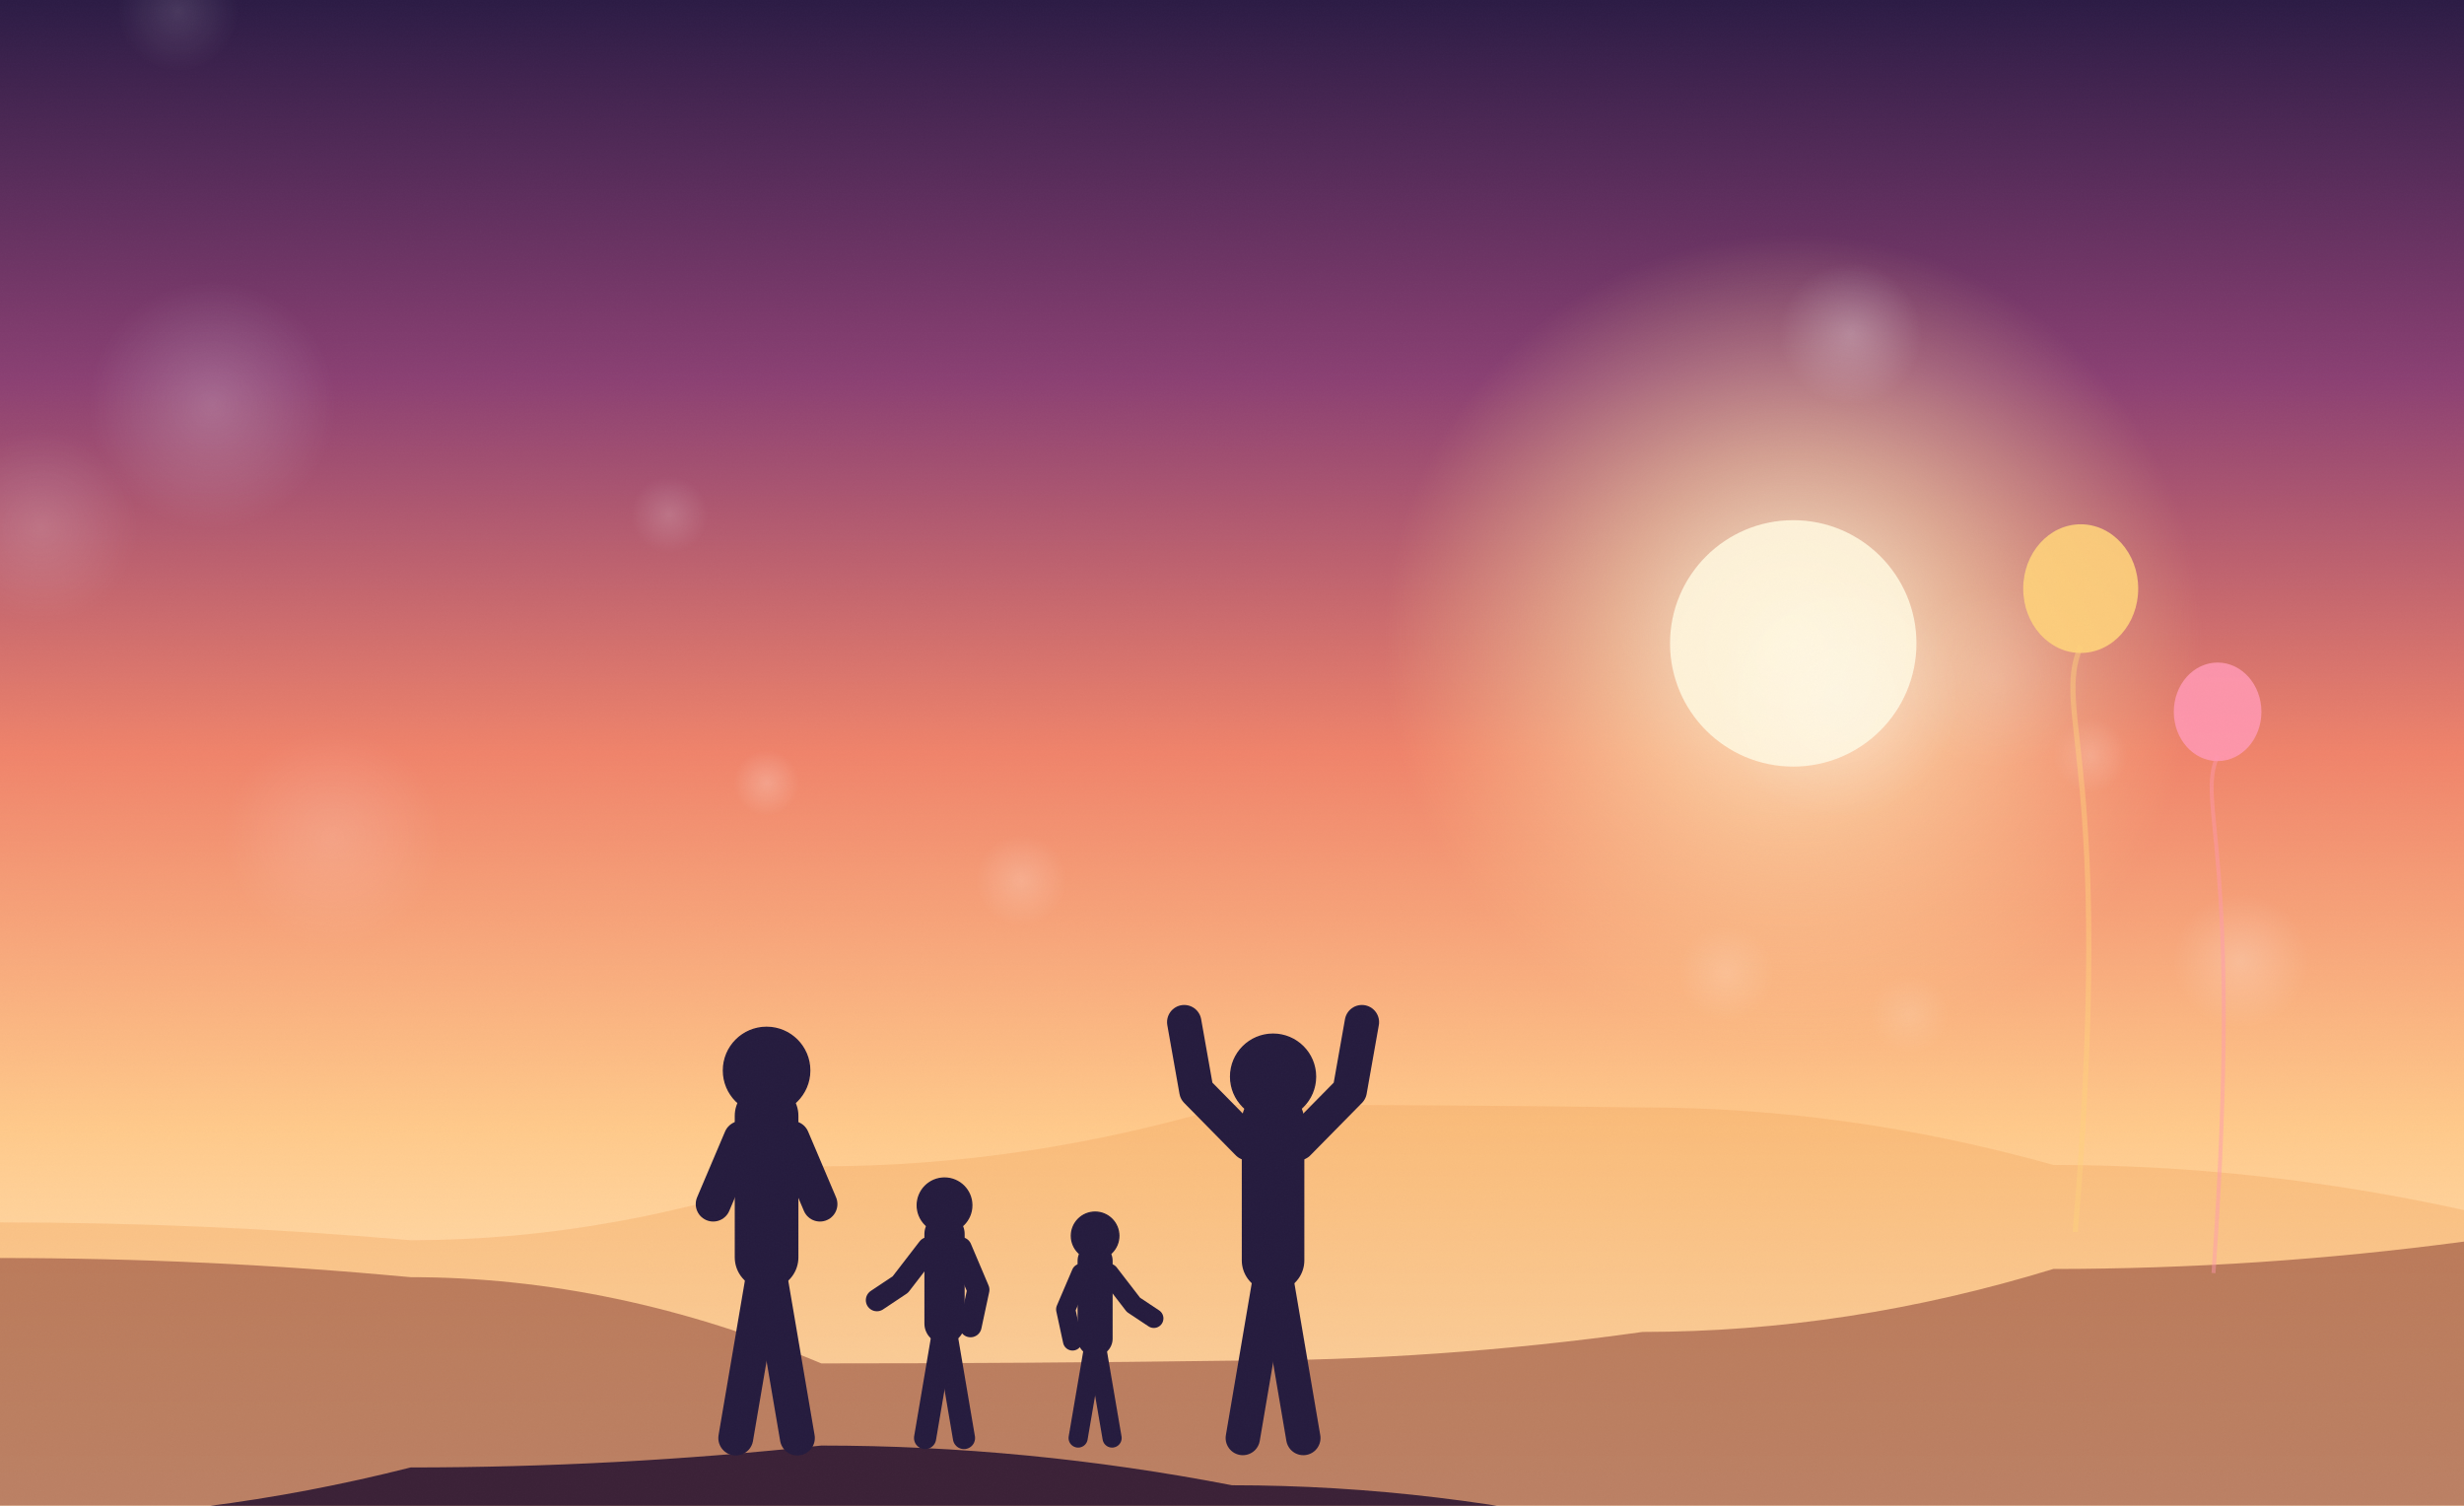
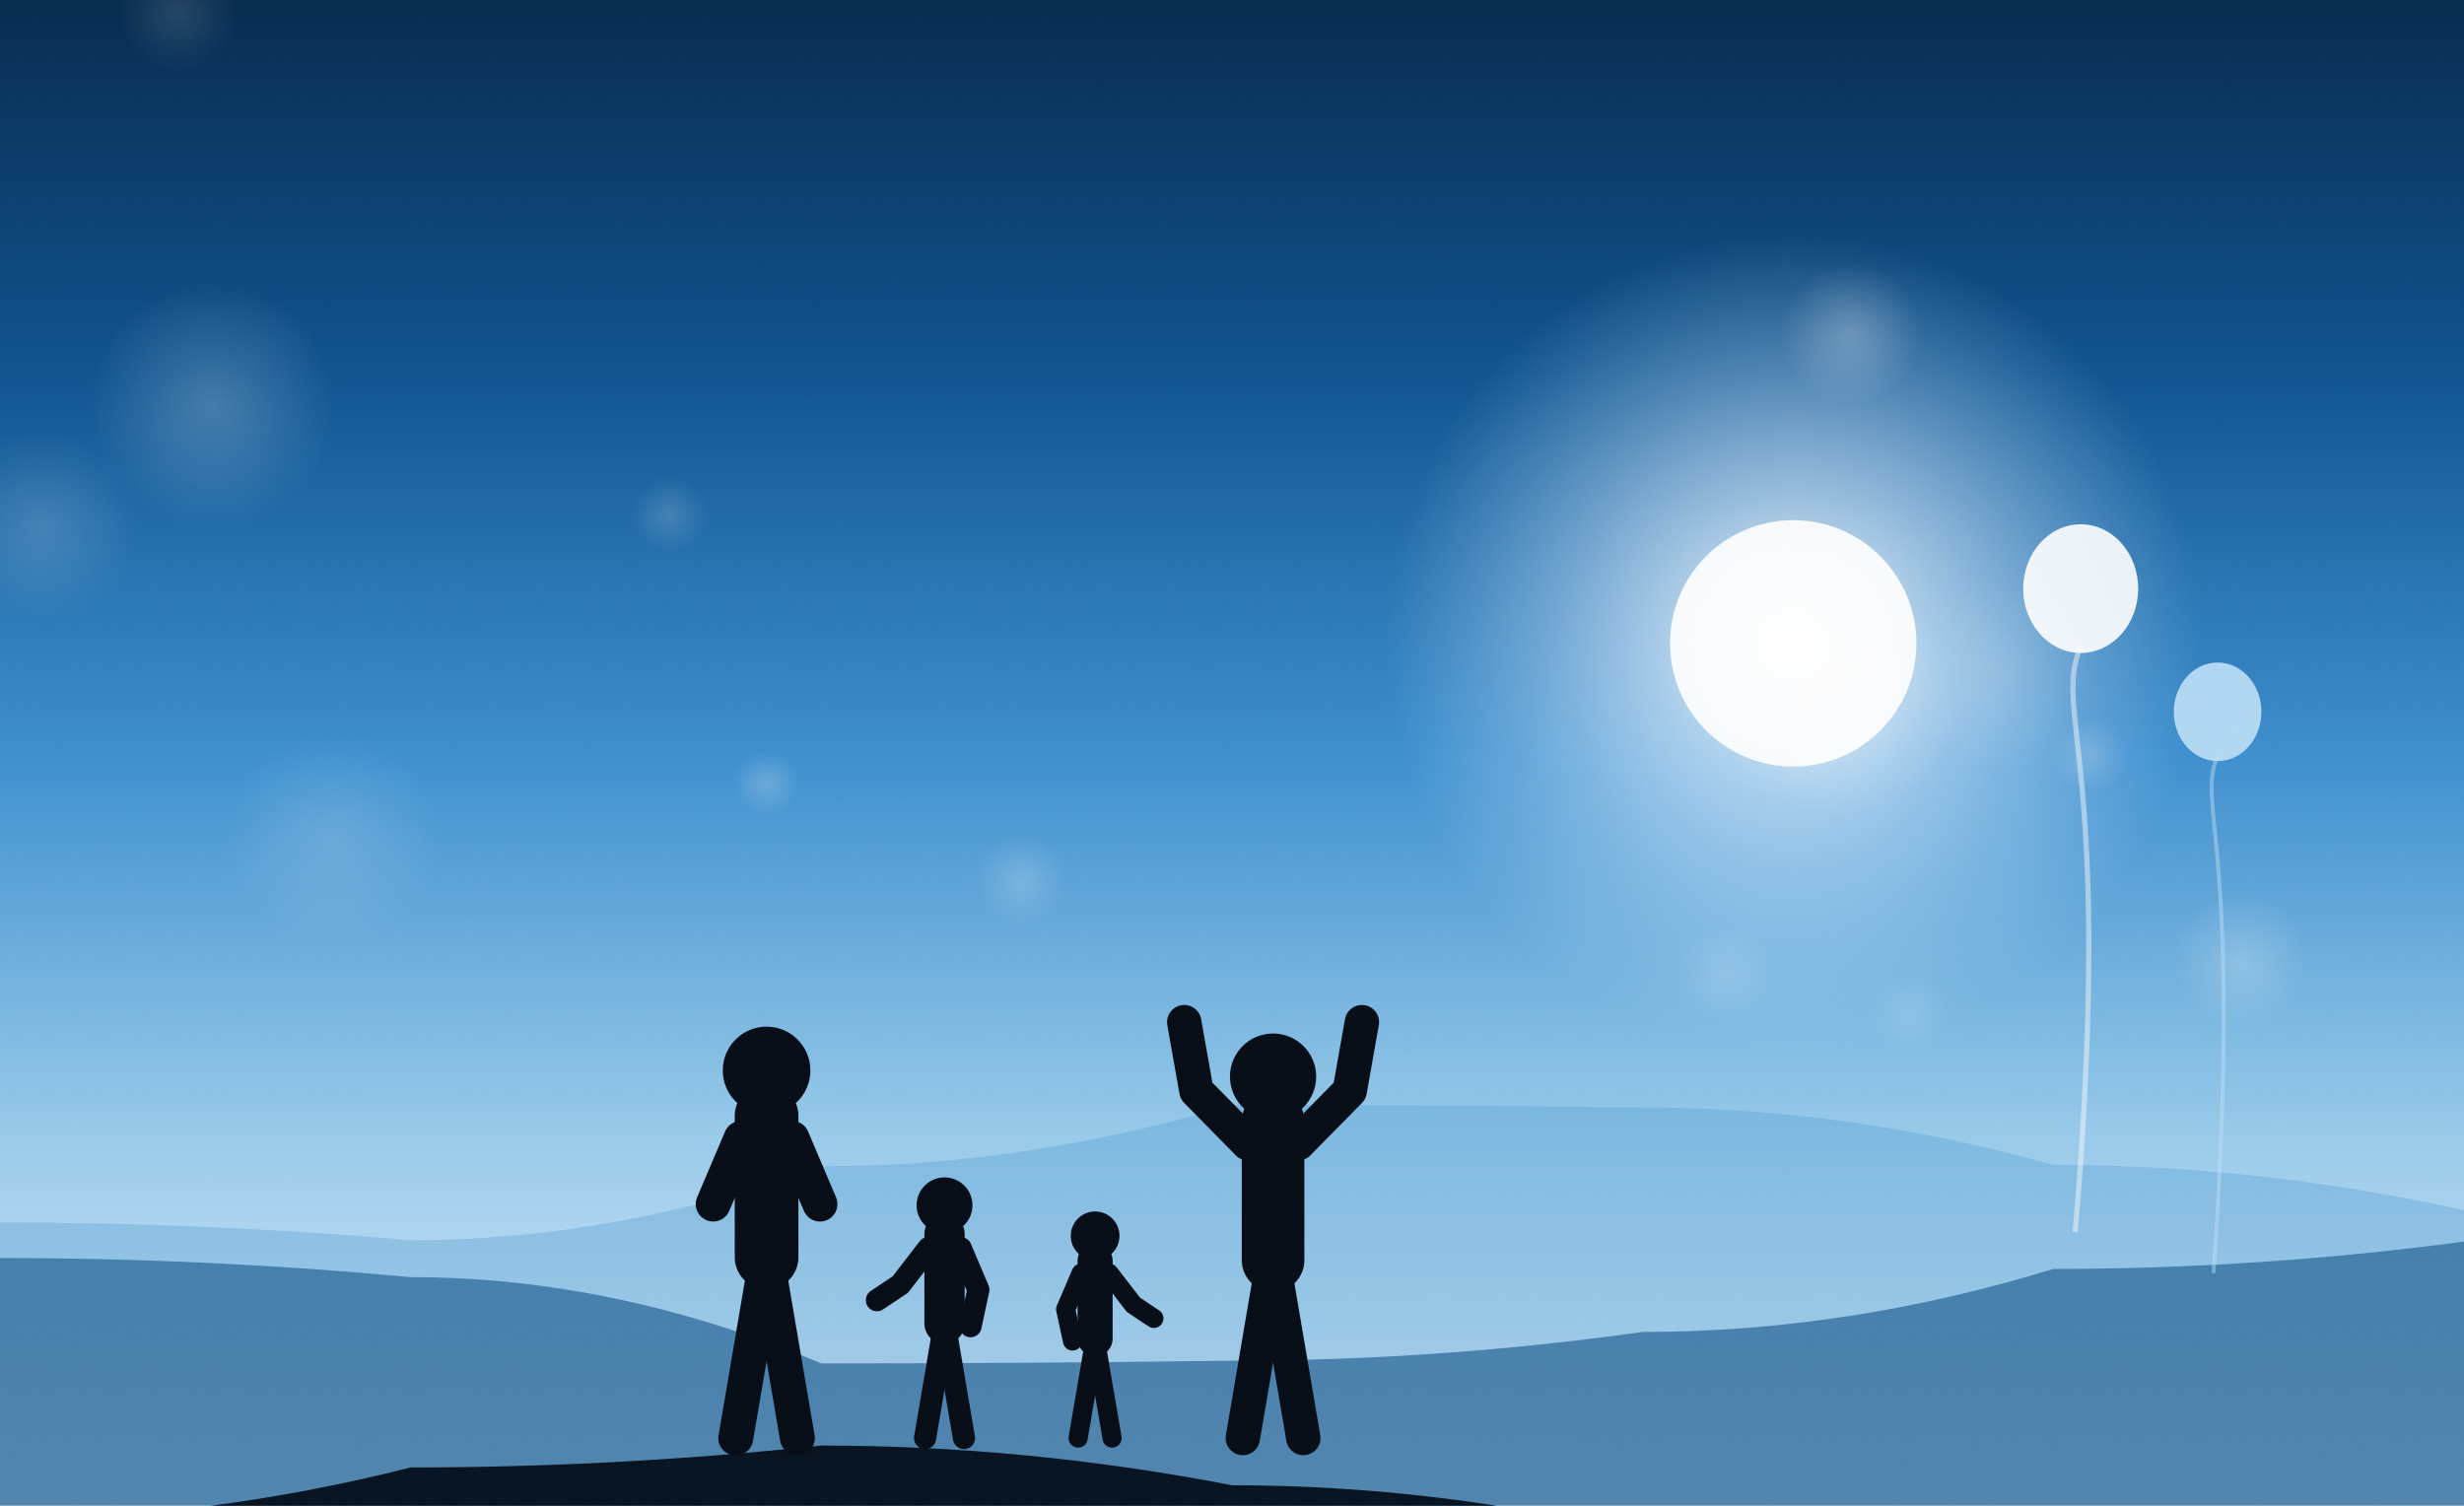
<svg xmlns="http://www.w3.org/2000/svg" viewBox="0 0 1800 1100" width="1800" height="1100" role="img" preserveAspectRatio="xMidYMid slice">
  <defs>
    <linearGradient id="hero3_sky" x1="0" y1="0" x2="0" y2="1">
-       <stop offset="0.00" stop-color="#2b1a44" />
-       <stop offset="0.25" stop-color="#8a3f72" />
-       <stop offset="0.50" stop-color="#f0836a" />
-       <stop offset="0.75" stop-color="#ffc98a" />
-       <stop offset="1.00" stop-color="#ffeccc" />
+       <stop offset="0.00" stop-color="#062a4f" />
+       <stop offset="0.25" stop-color="#0f5490" />
+       <stop offset="0.50" stop-color="#3d8fce" />
+       <stop offset="0.75" stop-color="#96c9ea" />
+       <stop offset="1.00" stop-color="#e8f4fc" />
    </linearGradient>
    <radialGradient id="hero3_sun">
-       <stop offset="0" stop-color="#fff8e2" stop-opacity=".95" />
-       <stop offset=".45" stop-color="#ffe6ae" stop-opacity=".55" />
-       <stop offset="1" stop-color="#ffd591" stop-opacity="0" />
+       <stop offset="0" stop-color="#ffffff" stop-opacity=".96" />
+       <stop offset=".45" stop-color="#dceeff" stop-opacity=".55" />
+       <stop offset="1" stop-color="#b9dcf7" stop-opacity="0" />
    </radialGradient>
    <radialGradient id="hero3_bok">
      <stop offset="0" stop-color="#ffffff" stop-opacity=".55" />
      <stop offset="1" stop-color="#ffffff" stop-opacity="0" />
    </radialGradient>
    <filter id="hero3_gr" x="0" y="0" width="100%" height="100%">
      <feTurbulence type="fractalNoise" baseFrequency="0.9" numOctaves="3" stitchTiles="stitch" />
      <feColorMatrix type="saturate" values="0" />
      <feComponentTransfer>
        <feFuncA type="linear" slope="0.5" />
      </feComponentTransfer>
    </filter>
    <filter id="hero3_soft" x="-20%" y="-20%" width="140%" height="140%">
      <feGaussianBlur stdDeviation="14" />
    </filter>
  </defs>
  <rect width="1800" height="1100" fill="url(#hero3_sky)" />
  <circle cx="1310" cy="470" r="300" fill="url(#hero3_sun)" />
-   <circle cx="1310" cy="470" r="90" fill="#fff6dd" opacity=".9" />
+   <circle cx="1310" cy="470" r="90" fill="#ffffff" opacity=".92" />
  <circle cx="489" cy="376" r="28" fill="url(#hero3_bok)" opacity="0.29" />
  <circle cx="130" cy="8" r="44" fill="url(#hero3_bok)" opacity="0.22" />
  <circle cx="560" cy="572" r="24" fill="url(#hero3_bok)" opacity="0.38" />
  <circle cx="243" cy="612" r="79" fill="url(#hero3_bok)" opacity="0.25" />
  <circle cx="1527" cy="552" r="27" fill="url(#hero3_bok)" opacity="0.31" />
  <circle cx="1261" cy="711" r="35" fill="url(#hero3_bok)" opacity="0.26" />
  <circle cx="1395" cy="741" r="29" fill="url(#hero3_bok)" opacity="0.21" />
  <circle cx="1352" cy="244" r="52" fill="url(#hero3_bok)" opacity="0.46" />
  <circle cx="1342" cy="509" r="89" fill="url(#hero3_bok)" opacity="0.41" />
  <circle cx="1458" cy="495" r="68" fill="url(#hero3_bok)" opacity="0.20" />
  <circle cx="1637" cy="702" r="49" fill="url(#hero3_bok)" opacity="0.38" />
  <circle cx="30" cy="385" r="70" fill="url(#hero3_bok)" opacity="0.27" />
  <circle cx="746" cy="643" r="33" fill="url(#hero3_bok)" opacity="0.33" />
  <circle cx="155" cy="296" r="90" fill="url(#hero3_bok)" opacity="0.38" />
-   <path d="M0,1100 L0,893 Q150,893 300,906 Q450,906 600,852 Q750,852 900,807 Q1050,807 1200,809 Q1350,809 1500,851 Q1650,851 1800,884 L1800,1100 Z" fill="#f2a35c" opacity="0.35" />
-   <path d="M0,1100 L0,919 Q150,919 300,933 Q450,933 600,996 Q750,996 900,994 Q1050,994 1200,973 Q1350,973 1500,927 Q1650,927 1800,907 L1800,1100 Z" fill="#9a5340" opacity="0.65" />
-   <path d="M0,1100 L0,1110 Q150,1110 300,1072 Q450,1072 600,1056 Q750,1056 900,1085 Q1050,1085 1200,1121 Q1350,1121 1500,1126 Q1650,1126 1800,1104 L1800,1100 Z" fill="#3a2036" opacity="1" />
-   <g fill="#241a3d" stroke="#241a3d" opacity="1.0" stroke-linecap="round" stroke-linejoin="round">
+   <path d="M0,1100 L0,893 Q150,893 300,906 Q450,906 600,852 Q750,852 900,807 Q1050,807 1200,809 Q1350,809 1500,851 Q1650,851 1800,884 L1800,1100 Z" fill="#4f9ad2" opacity="0.35" />
+   <path d="M0,1100 L0,919 Q150,919 300,933 Q450,933 600,996 Q750,996 900,994 Q1050,994 1200,973 Q1350,973 1500,927 Q1650,927 1800,907 L1800,1100 Z" fill="#1c5b8e" opacity="0.65" />
+   <path d="M0,1100 L0,1110 Q150,1110 300,1072 Q450,1072 600,1056 Q750,1056 900,1085 Q1050,1085 1200,1121 Q1350,1121 1500,1126 Q1650,1126 1800,1104 L1800,1100 Z" fill="#061220" opacity="1" />
+   <g fill="#050c16" stroke="#050c16" opacity="1.0" stroke-linecap="round" stroke-linejoin="round">
    <circle cx="560.0" cy="782.0" r="31.5" />
    <line x1="560.0" y1="815.1" x2="560.0" y2="918.5" stroke-width="46.5" />
    <path d="M541.4,831.6 L521.0,879.6" fill="none" stroke-width="25.5" />
    <path d="M578.6,831.6 L599.0,879.6" fill="none" stroke-width="25.5" />
    <line x1="560.0" y1="918.5" x2="537.5" y2="1050.5" stroke-width="25.5" />
    <line x1="560.0" y1="918.5" x2="582.5" y2="1050.5" stroke-width="25.5" />
  </g>
-   <g fill="#241a3d" stroke="#241a3d" opacity="1.0" stroke-linecap="round" stroke-linejoin="round">
+   <g fill="#050c16" stroke="#050c16" opacity="1.0" stroke-linecap="round" stroke-linejoin="round">
    <circle cx="690.0" cy="880.5" r="19.9" />
    <line x1="690.0" y1="901.4" x2="690.0" y2="966.9" stroke-width="29.4" />
    <path d="M678.2,911.8 L657.7,938.4 L640.6,949.8" fill="none" stroke-width="16.2" />
    <path d="M701.8,911.8 L714.7,942.2 L709.0,968.8" fill="none" stroke-width="16.2" />
    <line x1="690.0" y1="966.9" x2="675.8" y2="1050.5" stroke-width="16.2" />
    <line x1="690.0" y1="966.9" x2="704.2" y2="1050.5" stroke-width="16.2" />
  </g>
-   <g fill="#241a3d" stroke="#241a3d" opacity="1.0" stroke-linecap="round" stroke-linejoin="round">
+   <g fill="#050c16" stroke="#050c16" opacity="1.0" stroke-linecap="round" stroke-linejoin="round">
    <circle cx="800.0" cy="902.8" r="17.3" />
    <line x1="800.0" y1="921.0" x2="800.0" y2="977.9" stroke-width="25.6" />
    <path d="M810.2,930.1 L828.0,953.2 L842.9,963.1" fill="none" stroke-width="14.0" />
    <path d="M789.8,930.1 L778.5,956.5 L783.5,979.6" fill="none" stroke-width="14.0" />
    <line x1="800.0" y1="977.9" x2="787.6" y2="1050.5" stroke-width="14.0" />
    <line x1="800.0" y1="977.9" x2="812.4" y2="1050.5" stroke-width="14.0" />
  </g>
-   <g fill="#241a3d" stroke="#241a3d" opacity="1.0" stroke-linecap="round" stroke-linejoin="round">
+   <g fill="#050c16" stroke="#050c16" opacity="1.0" stroke-linecap="round" stroke-linejoin="round">
    <circle cx="930.0" cy="786.5" r="31.0" />
    <line x1="930.0" y1="819.0" x2="930.0" y2="920.7" stroke-width="45.7" />
    <path d="M911.7,835.2 L874.0,796.9 L865.1,746.7" fill="none" stroke-width="25.1" />
    <path d="M948.3,835.2 L986.0,796.9 L994.9,746.7" fill="none" stroke-width="25.1" />
    <line x1="930.0" y1="920.7" x2="907.9" y2="1050.5" stroke-width="25.1" />
    <line x1="930.0" y1="920.7" x2="952.1" y2="1050.5" stroke-width="25.1" />
  </g>
-   <path d="M1520,472 C1499,522 1545,556 1516,900" fill="none" stroke="#ffd27a" stroke-opacity=".45" stroke-width="3.8" />
-   <ellipse cx="1520" cy="430" rx="42" ry="47" fill="#ffd27a" opacity="0.9" />
-   <path d="M1620,552 C1604,590 1639,616 1617,930" fill="none" stroke="#ff97b0" stroke-opacity=".45" stroke-width="2.9" />
-   <ellipse cx="1620" cy="520" rx="32" ry="36" fill="#ff97b0" opacity="0.9" />
+   <path d="M1520,472 C1499,522 1545,556 1516,900" fill="none" stroke="#ffffff" stroke-opacity=".45" stroke-width="3.8" />
+   <ellipse cx="1520" cy="430" rx="42" ry="47" fill="#ffffff" opacity="0.9" />
+   <path d="M1620,552 C1604,590 1639,616 1617,930" fill="none" stroke="#bfe0f7" stroke-opacity=".45" stroke-width="2.9" />
+   <ellipse cx="1620" cy="520" rx="32" ry="36" fill="#bfe0f7" opacity="0.9" />
  <rect width="1800" height="1100" filter="url(#hero3_gr)" opacity="0.055" />
</svg>
